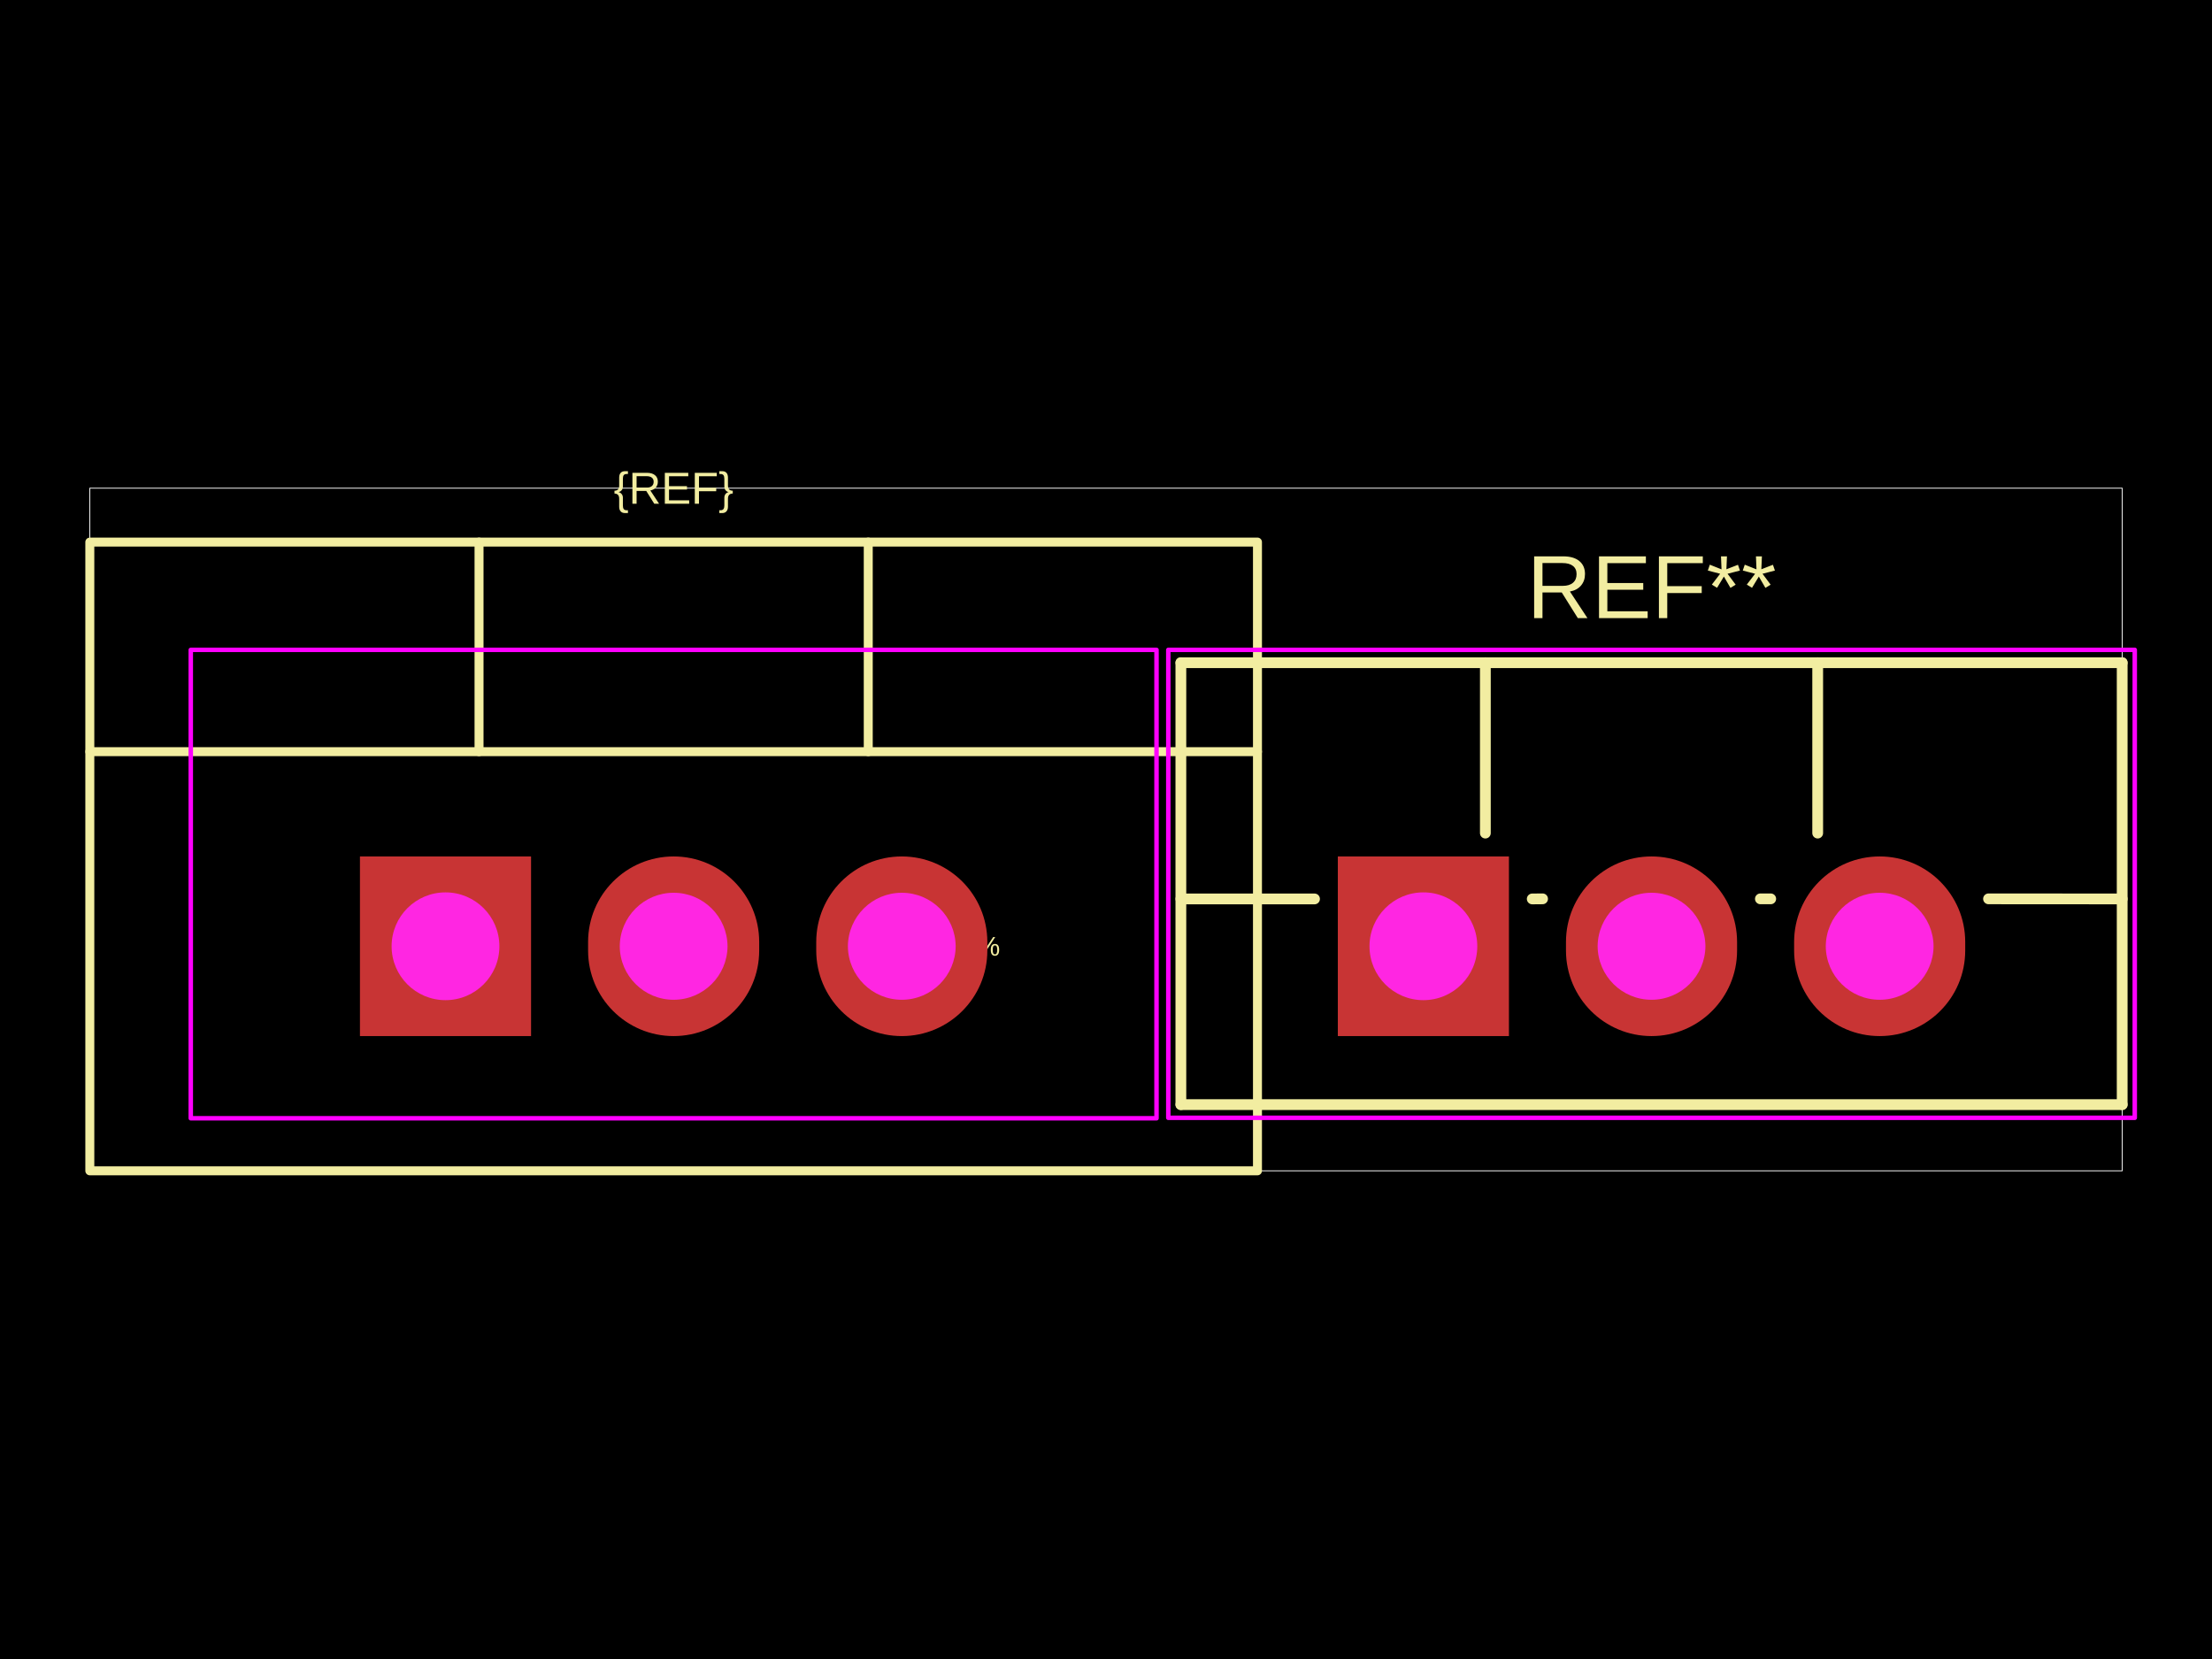
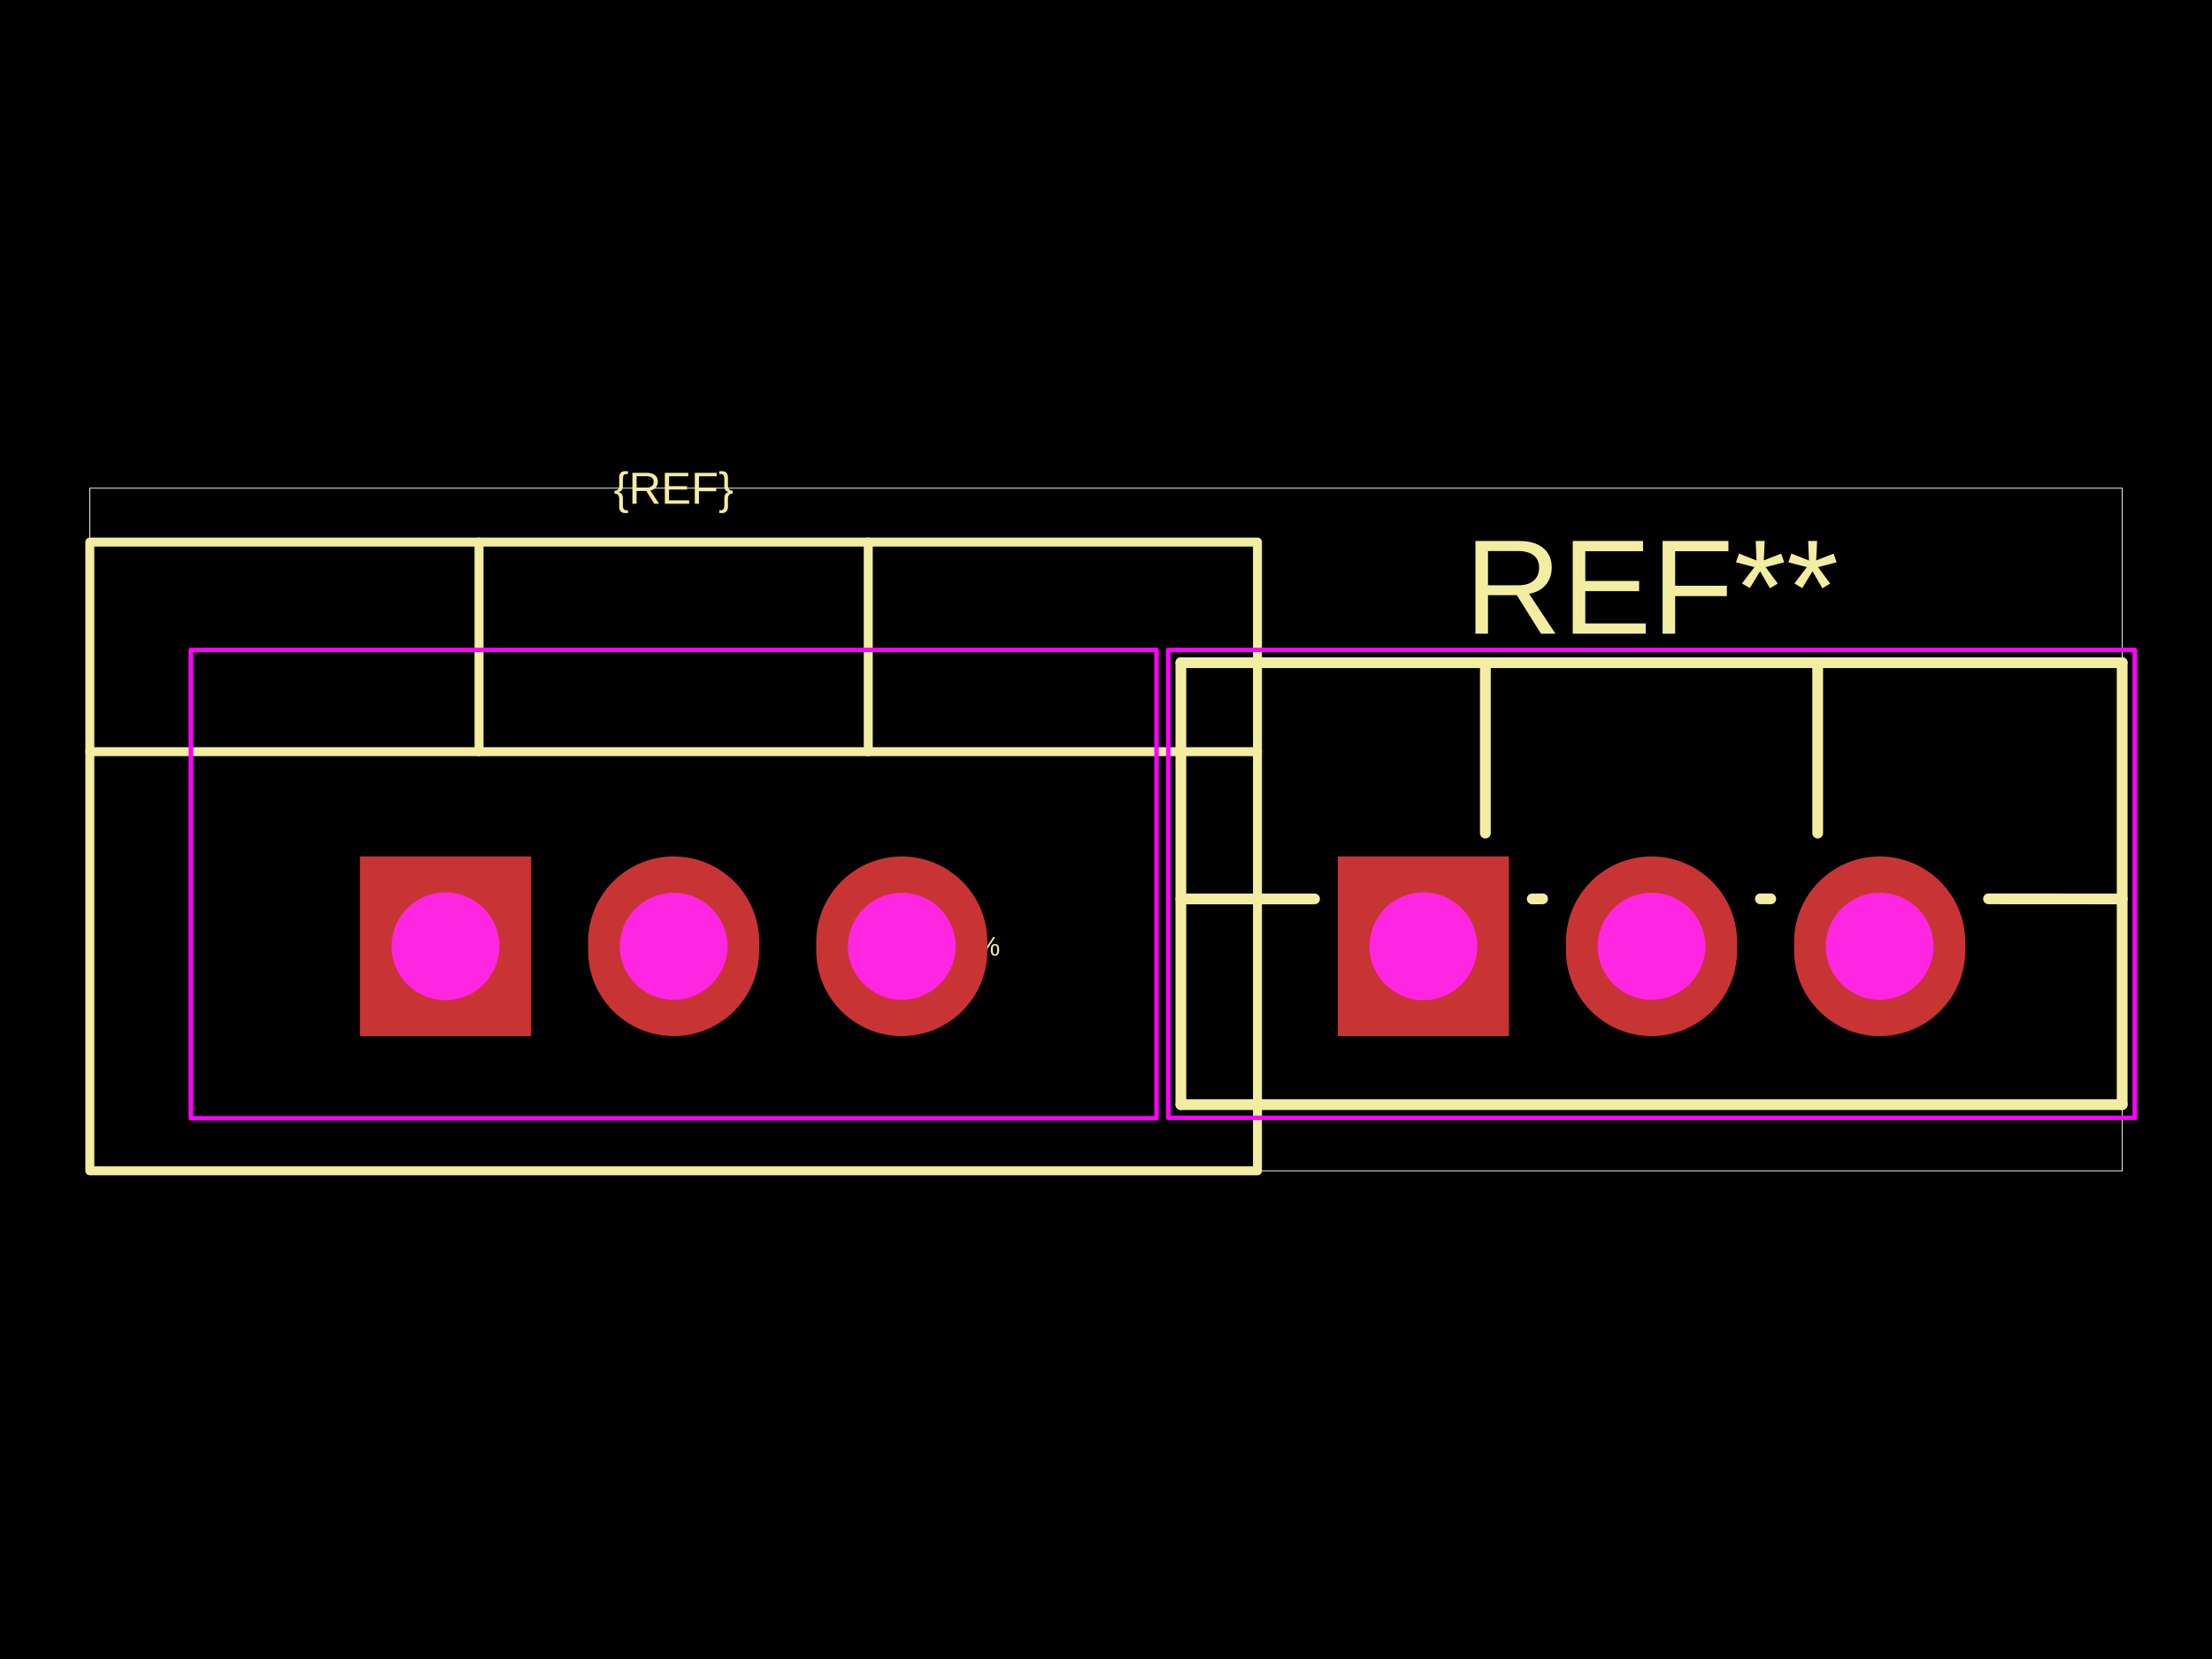
<svg xmlns="http://www.w3.org/2000/svg" width="800" height="600">
  <style />
  <rect class="boundary" x="0" y="0" fill="#000" width="800" height="600" data-type="pcb_background" data-pcb-layer="global" />
  <rect class="pcb-boundary" fill="none" stroke="#fff" stroke-width="0.3" x="32.484" y="176.559" width="735.031" height="246.881" data-type="pcb_boundary" data-pcb-layer="global" />
  <path class="pcb-silkscreen pcb-silkscreen-top" d="M 32.484 423.441 L 454.781 423.441 L 454.781 196.05 L 32.484 196.05 L 32.484 423.441 Z" fill="none" stroke="#f2eda1" stroke-width="3.248" stroke-linecap="round" stroke-linejoin="round" data-pcb-component-id="" data-pcb-silkscreen-path-id="" data-type="pcb_silkscreen_path" data-pcb-layer="top" />
  <path class="pcb-silkscreen pcb-silkscreen-top" d="M 32.484 271.847 L 454.781 271.847" fill="none" stroke="#f2eda1" stroke-width="3.248" stroke-linecap="round" stroke-linejoin="round" data-pcb-component-id="" data-pcb-silkscreen-path-id="" data-type="pcb_silkscreen_path" data-pcb-layer="top" />
  <path class="pcb-silkscreen pcb-silkscreen-top" d="M 173.25 271.847 L 173.25 196.05" fill="none" stroke="#f2eda1" stroke-width="3.248" stroke-linecap="round" stroke-linejoin="round" data-pcb-component-id="" data-pcb-silkscreen-path-id="" data-type="pcb_silkscreen_path" data-pcb-layer="top" />
  <path class="pcb-silkscreen pcb-silkscreen-top" d="M 314.015 271.847 L 314.015 196.05" fill="none" stroke="#f2eda1" stroke-width="3.248" stroke-linecap="round" stroke-linejoin="round" data-pcb-component-id="" data-pcb-silkscreen-path-id="" data-type="pcb_silkscreen_path" data-pcb-layer="top" />
  <text x="0" y="0" dx="0" dy="0" fill="#f2eda1" font-family="Arial, sans-serif" font-size="16.242" text-anchor="middle" dominant-baseline="central" transform="matrix(1,0,0,1,243.6326,176.5595)" class="pcb-silkscreen-text pcb-silkscreen-top" data-pcb-silkscreen-text-id="pcb_component_1" stroke="none" data-type="pcb_silkscreen_text" data-pcb-layer="top">{REF}</text>
+   <text x="0" y="0" dx="0" dy="0" fill="#f2eda1" font-family="Arial, sans-serif" font-size="48.727" text-anchor="middle" dominant-baseline="central" transform="matrix(1,0,0,1,597.2977,212.2923)" class="pcb-silkscreen-text pcb-silkscreen-top" data-pcb-silkscreen-text-id="pcb_component_0" stroke="none" data-type="pcb_silkscreen_text" data-pcb-layer="top">REF**</text>
  <path class="pcb-silkscreen pcb-silkscreen-top" d="M 427.08 239.677 L 767.516 239.677" fill="none" stroke="#f2eda1" stroke-width="3.898" stroke-linecap="round" stroke-linejoin="round" data-pcb-component-id="pcb_component_0" data-pcb-silkscreen-path-id="pcb_silkscreen_path_0" data-type="pcb_silkscreen_path" data-pcb-layer="top" />
  <path class="pcb-silkscreen pcb-silkscreen-top" d="M 427.08 325.11 L 475.416 325.11" fill="none" stroke="#f2eda1" stroke-width="3.898" stroke-linecap="round" stroke-linejoin="round" data-pcb-component-id="pcb_component_0" data-pcb-silkscreen-path-id="pcb_silkscreen_path_1" data-type="pcb_silkscreen_path" data-pcb-layer="top" />
  <path class="pcb-silkscreen pcb-silkscreen-top" d="M 427.08 399.5 L 427.08 239.677" fill="none" stroke="#f2eda1" stroke-width="3.898" stroke-linecap="round" stroke-linejoin="round" data-pcb-component-id="pcb_component_0" data-pcb-silkscreen-path-id="pcb_silkscreen_path_2" data-type="pcb_silkscreen_path" data-pcb-layer="top" />
  <path class="pcb-silkscreen pcb-silkscreen-top" d="M 537.202 239.677 L 537.202 301.299" fill="none" stroke="#f2eda1" stroke-width="3.898" stroke-linecap="round" stroke-linejoin="round" data-pcb-component-id="pcb_component_0" data-pcb-silkscreen-path-id="pcb_silkscreen_path_3" data-type="pcb_silkscreen_path" data-pcb-layer="top" />
  <path class="pcb-silkscreen pcb-silkscreen-top" d="M 554.158 325.11 L 557.894 325.078" fill="none" stroke="#f2eda1" stroke-width="3.898" stroke-linecap="round" stroke-linejoin="round" data-pcb-component-id="pcb_component_0" data-pcb-silkscreen-path-id="pcb_silkscreen_path_4" data-type="pcb_silkscreen_path" data-pcb-layer="top" />
  <path class="pcb-silkscreen pcb-silkscreen-top" d="M 636.669 325.078 L 640.404 325.078" fill="none" stroke="#f2eda1" stroke-width="3.898" stroke-linecap="round" stroke-linejoin="round" data-pcb-component-id="pcb_component_0" data-pcb-silkscreen-path-id="pcb_silkscreen_path_5" data-type="pcb_silkscreen_path" data-pcb-layer="top" />
  <path class="pcb-silkscreen pcb-silkscreen-top" d="M 657.394 239.677 L 657.394 301.299" fill="none" stroke="#f2eda1" stroke-width="3.898" stroke-linecap="round" stroke-linejoin="round" data-pcb-component-id="pcb_component_0" data-pcb-silkscreen-path-id="pcb_silkscreen_path_6" data-type="pcb_silkscreen_path" data-pcb-layer="top" />
  <path class="pcb-silkscreen pcb-silkscreen-top" d="M 719.179 325.078 L 767.516 325.11" fill="none" stroke="#f2eda1" stroke-width="3.898" stroke-linecap="round" stroke-linejoin="round" data-pcb-component-id="pcb_component_0" data-pcb-silkscreen-path-id="pcb_silkscreen_path_7" data-type="pcb_silkscreen_path" data-pcb-layer="top" />
  <path class="pcb-silkscreen pcb-silkscreen-top" d="M 767.516 239.677 L 767.516 399.5" fill="none" stroke="#f2eda1" stroke-width="3.898" stroke-linecap="round" stroke-linejoin="round" data-pcb-component-id="pcb_component_0" data-pcb-silkscreen-path-id="pcb_silkscreen_path_8" data-type="pcb_silkscreen_path" data-pcb-layer="top" />
  <path class="pcb-silkscreen pcb-silkscreen-top" d="M 767.516 399.5 L 427.08 399.5" fill="none" stroke="#f2eda1" stroke-width="3.898" stroke-linecap="round" stroke-linejoin="round" data-pcb-component-id="pcb_component_0" data-pcb-silkscreen-path-id="pcb_silkscreen_path_9" data-type="pcb_silkscreen_path" data-pcb-layer="top" />
-   <text x="0" y="0" dx="0" dy="0" fill="#f2eda1" font-family="Arial, sans-serif" font-size="32.484" text-anchor="middle" dominant-baseline="central" transform="matrix(1,0,0,1,597.2977,212.2923)" class="pcb-silkscreen-text pcb-silkscreen-top" data-pcb-silkscreen-text-id="pcb_component_0" stroke="none" data-type="pcb_silkscreen_text" data-pcb-layer="top">REF**</text>
  <text x="0" y="0" dx="0" dy="0" fill="#f2eda1" font-family="Arial, sans-serif" font-size="9.745" text-anchor="middle" dominant-baseline="central" transform="matrix(1,0,0,1,337.9549,342.2296)" class="pcb-silkscreen-text pcb-silkscreen-top" data-pcb-silkscreen-text-id="" stroke="none" data-type="pcb_silkscreen_text" data-pcb-layer="top">Diff: 0.00%</text>
  <rect x="68.995" y="235.036" width="349.275" height="169.401" class="pcb-courtyard-rect pcb-courtyard-top" data-pcb-courtyard-rect-id="" data-type="pcb_courtyard_rect" data-pcb-layer="top" stroke-linejoin="round" fill="none" stroke="#FF00FF" stroke-width="1.624" />
  <rect x="422.532" y="235.031" width="349.532" height="169.243" class="pcb-courtyard-rect pcb-courtyard-top" data-pcb-courtyard-rect-id="pcb_courtyard_rect_0" data-type="pcb_courtyard_rect" data-pcb-layer="top" stroke-linejoin="round" fill="none" stroke="#FF00FF" stroke-width="1.624" />
  <g data-type="pcb_plated_hole" data-pcb-layer="through">
    <rect class="pcb-hole-outer-pad" fill="rgb(200, 52, 52)" x="130.181" y="309.745" width="61.883" height="64.969" data-type="pcb_plated_hole" data-pcb-layer="top" />
    <circle class="pcb-hole-inner" fill="#FF26E2" cx="161.122" cy="342.23" r="19.491" data-type="pcb_plated_hole_drill" data-pcb-layer="drill" />
  </g>
  <g data-type="pcb_plated_hole" data-pcb-layer="through">
    <path class="pcb-hole-outer" fill="rgb(200, 52, 52)" d="M30.941,-1.543 v3.086 a30.941,30.941 0 0 1 -61.883,0 v-3.086 a30.941,30.941 0 0 1 61.883,0 z" transform="translate(243.6326 342.2296)" data-type="pcb_plated_hole" data-pcb-layer="top" />
    <path class="pcb-hole-inner" fill="#FF26E2" d="M-19.491,0 a19.491,19.491 0 0 1 38.981,0 a19.491,19.491 0 0 1 -38.981,0 z" transform="translate(243.6326 342.2296)" data-type="pcb_plated_hole_drill" data-pcb-layer="drill" />
  </g>
  <g data-type="pcb_plated_hole" data-pcb-layer="through">
    <path class="pcb-hole-outer" fill="rgb(200, 52, 52)" d="M30.941,-1.543 v3.086 a30.941,30.941 0 0 1 -61.883,0 v-3.086 a30.941,30.941 0 0 1 61.883,0 z" transform="translate(326.1428 342.2296)" data-type="pcb_plated_hole" data-pcb-layer="top" />
    <path class="pcb-hole-inner" fill="#FF26E2" d="M-19.491,0 a19.491,19.491 0 0 1 38.981,0 a19.491,19.491 0 0 1 -38.981,0 z" transform="translate(326.1428 342.2296)" data-type="pcb_plated_hole_drill" data-pcb-layer="drill" />
  </g>
  <g data-type="pcb_plated_hole" data-pcb-layer="through">
    <rect class="pcb-hole-outer-pad" fill="rgb(200, 52, 52)" x="483.846" y="309.745" width="61.883" height="64.969" data-type="pcb_plated_hole" data-pcb-layer="top" />
    <circle class="pcb-hole-inner" fill="#FF26E2" cx="514.787" cy="342.23" r="19.491" data-type="pcb_plated_hole_drill" data-pcb-layer="drill" />
  </g>
  <g data-type="pcb_plated_hole" data-pcb-layer="through">
    <path class="pcb-hole-outer" fill="rgb(200, 52, 52)" d="M30.941,-1.543 v3.086 a30.941,30.941 0 0 1 -61.883,0 v-3.086 a30.941,30.941 0 0 1 61.883,0 z" transform="translate(597.2977 342.2296)" data-type="pcb_plated_hole" data-pcb-layer="top" />
    <path class="pcb-hole-inner" fill="#FF26E2" d="M-19.491,0 a19.491,19.491 0 0 1 38.981,0 a19.491,19.491 0 0 1 -38.981,0 z" transform="translate(597.2977 342.2296)" data-type="pcb_plated_hole_drill" data-pcb-layer="drill" />
  </g>
  <g data-type="pcb_plated_hole" data-pcb-layer="through">
    <path class="pcb-hole-outer" fill="rgb(200, 52, 52)" d="M30.941,-1.543 v3.086 a30.941,30.941 0 0 1 -61.883,0 v-3.086 a30.941,30.941 0 0 1 61.883,0 z" transform="translate(679.8079 342.2296)" data-type="pcb_plated_hole" data-pcb-layer="top" />
    <path class="pcb-hole-inner" fill="#FF26E2" d="M-19.491,0 a19.491,19.491 0 0 1 38.981,0 a19.491,19.491 0 0 1 -38.981,0 z" transform="translate(679.8079 342.2296)" data-type="pcb_plated_hole_drill" data-pcb-layer="drill" />
  </g>
</svg>
